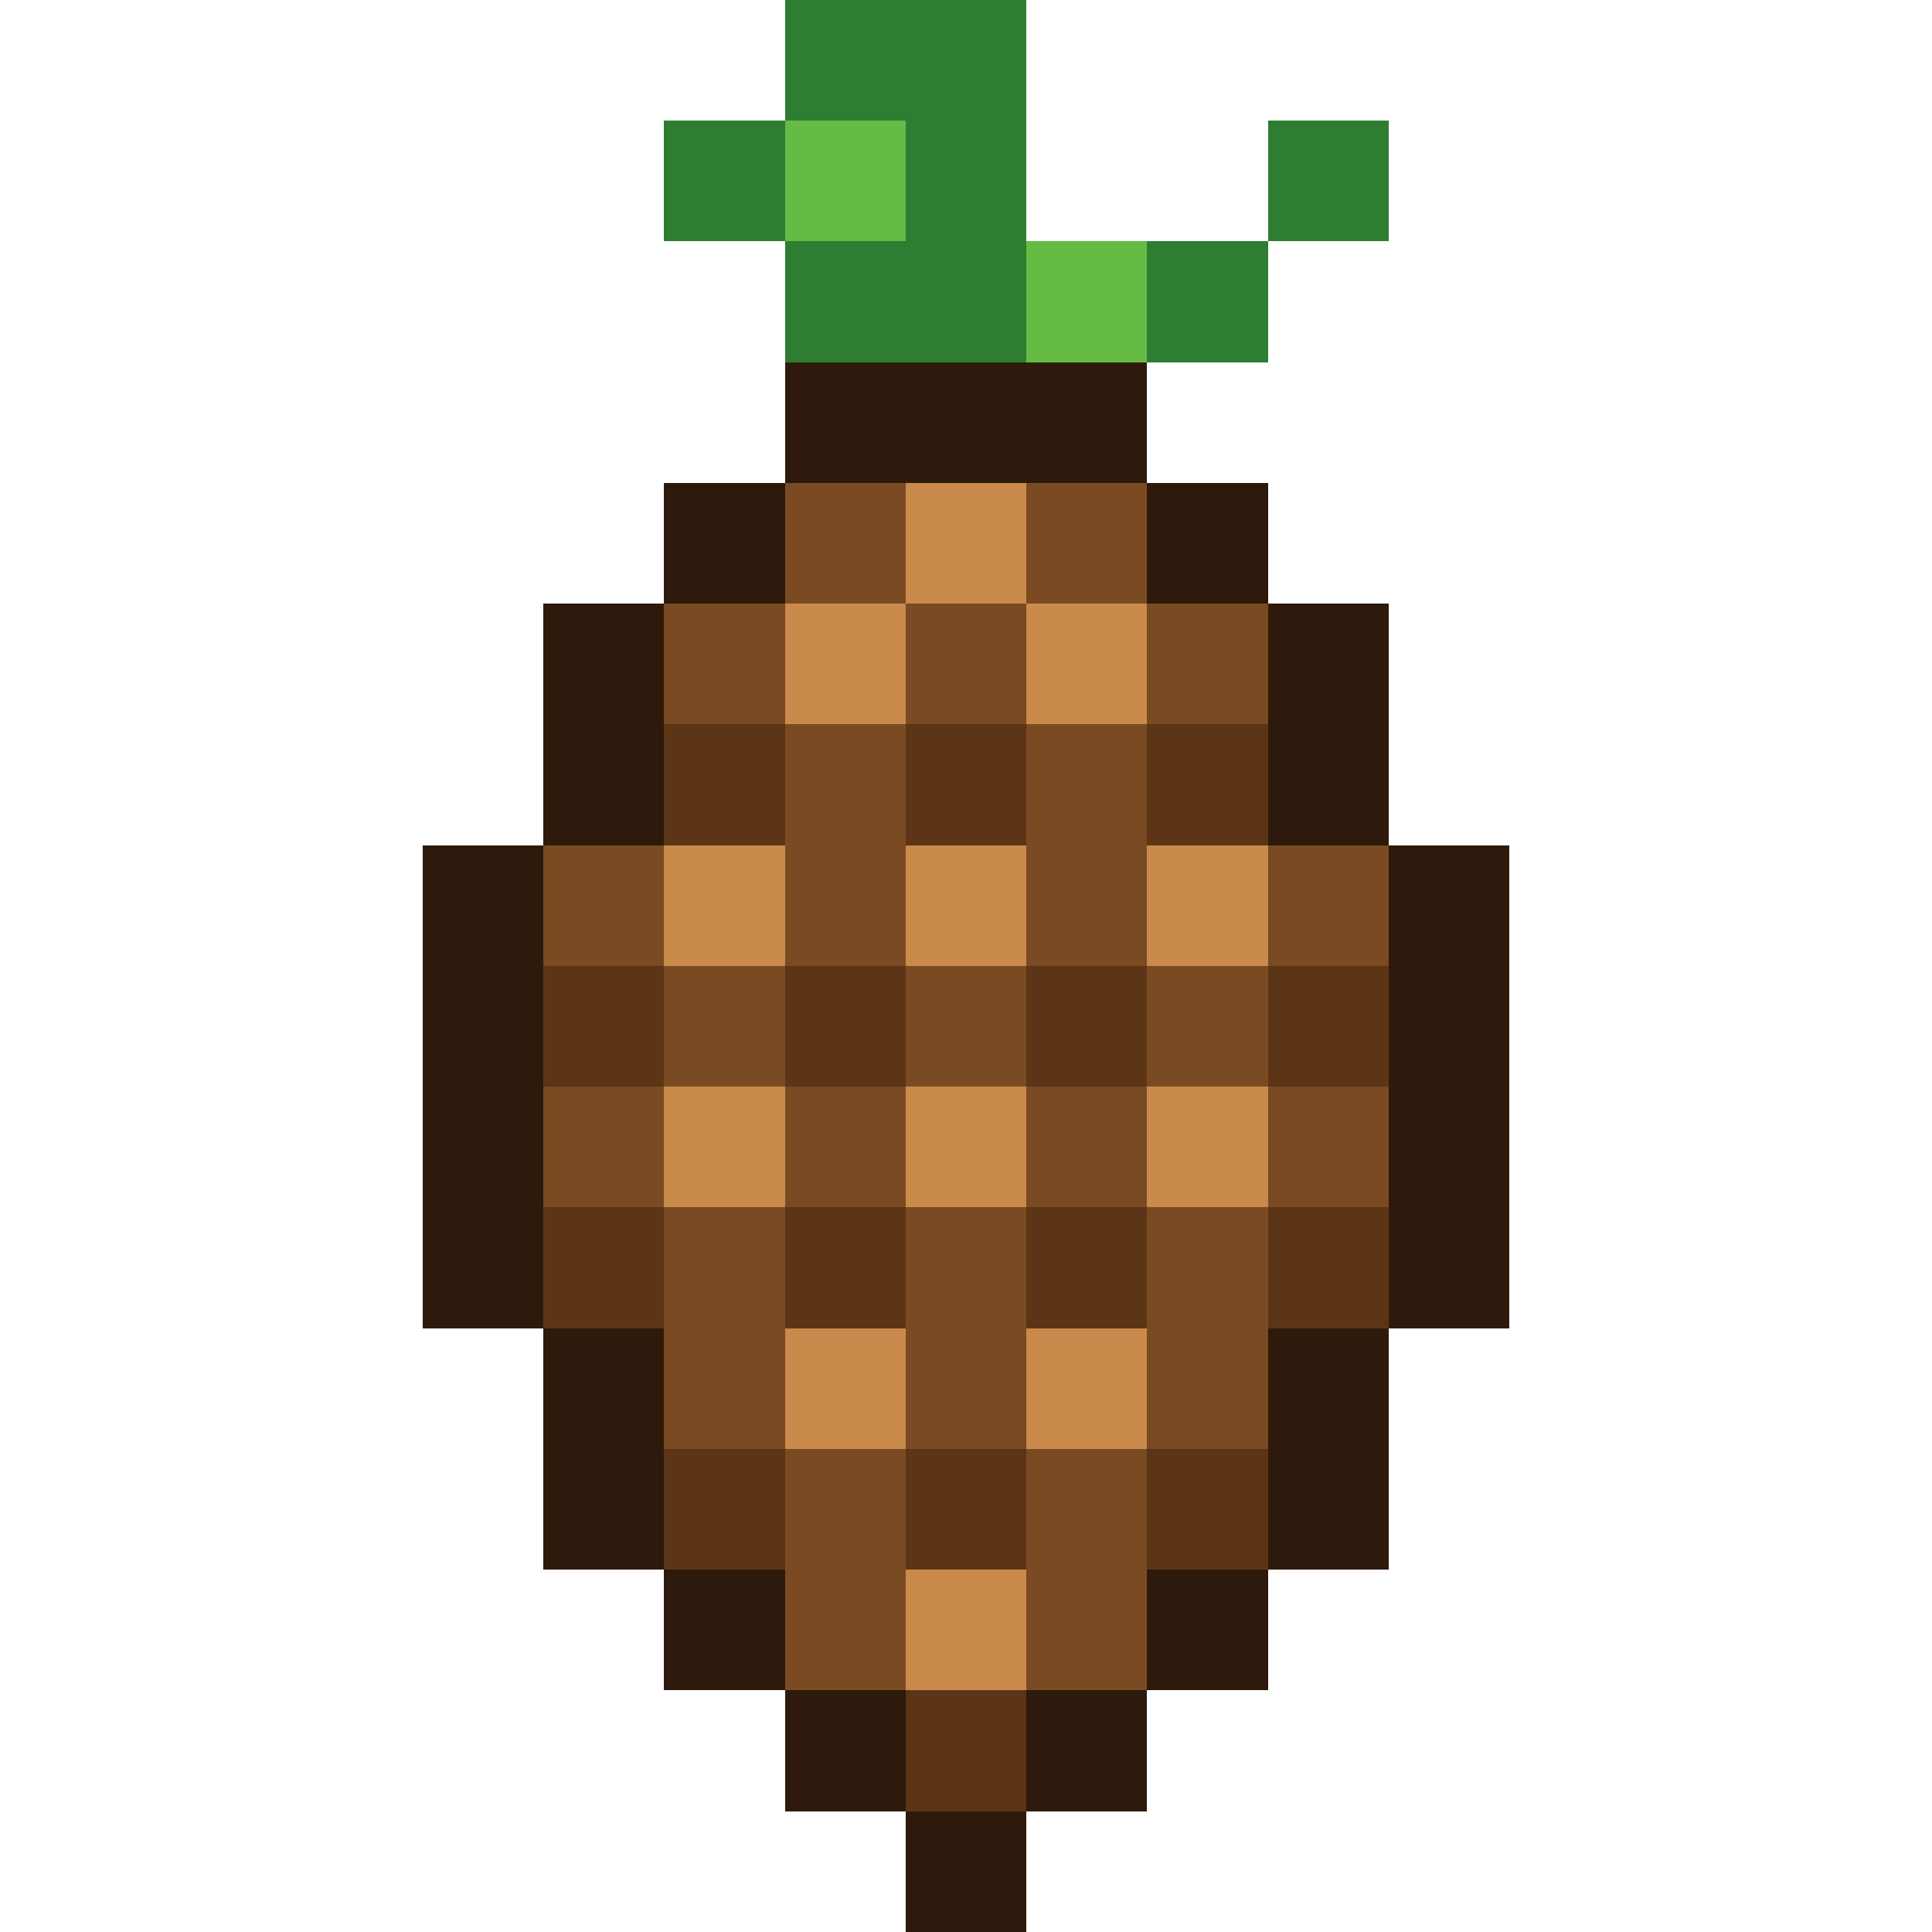
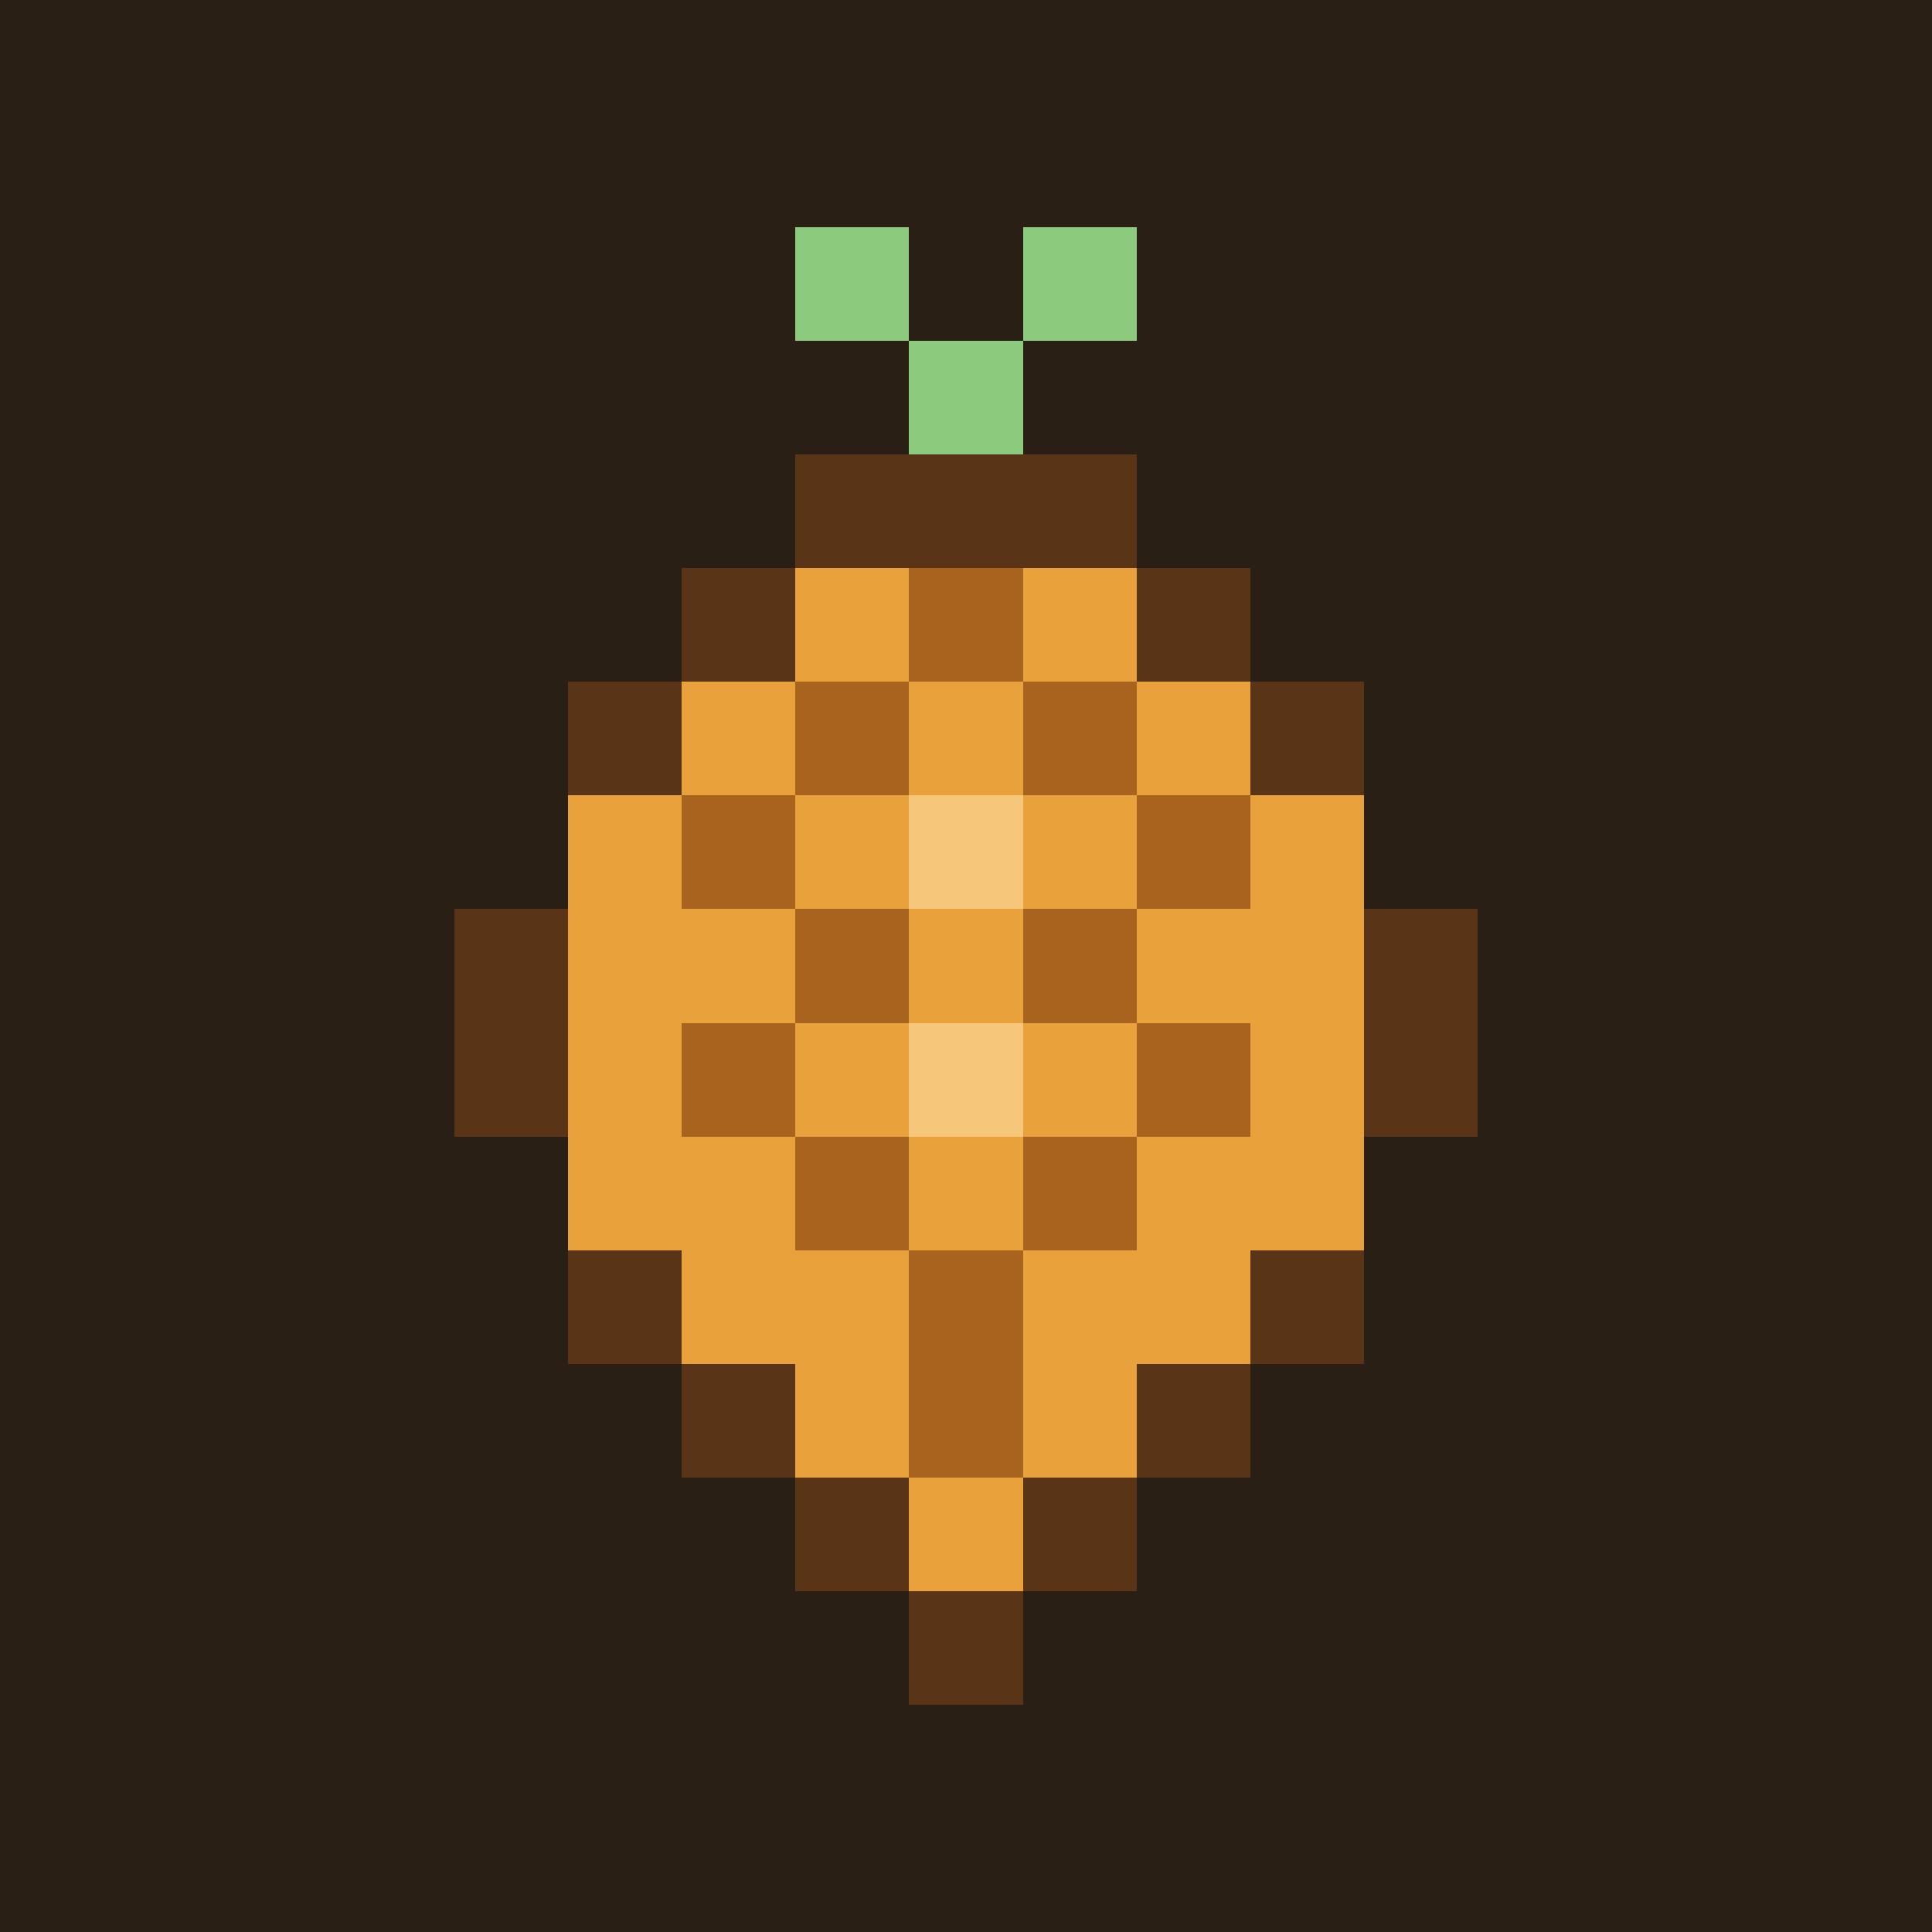
- <svg xmlns="http://www.w3.org/2000/svg" viewBox="0 0 16 16" width="1024" height="1024" shape-rendering="crispEdges">
-   <rect x="6.5" y="0" width="1" height="1" fill="#2f7d32" />
-   <rect x="7.5" y="0" width="1" height="1" fill="#2f7d32" />
-   <rect x="5.5" y="1" width="1" height="1" fill="#2f7d32" />
-   <rect x="6.5" y="1" width="1" height="1" fill="#66bb44" />
-   <rect x="7.5" y="1" width="1" height="1" fill="#2f7d32" />
-   <rect x="10.5" y="1" width="1" height="1" fill="#2f7d32" />
-   <rect x="6.5" y="2" width="1" height="1" fill="#2f7d32" />
-   <rect x="7.5" y="2" width="1" height="1" fill="#2f7d32" />
-   <rect x="8.5" y="2" width="1" height="1" fill="#66bb44" />
-   <rect x="9.5" y="2" width="1" height="1" fill="#2f7d32" />
-   <rect x="6.5" y="3" width="1" height="1" fill="#2e1a0c" />
-   <rect x="7.5" y="3" width="1" height="1" fill="#2e1a0c" />
-   <rect x="8.5" y="3" width="1" height="1" fill="#2e1a0c" />
-   <rect x="5.5" y="4" width="1" height="1" fill="#2e1a0c" />
-   <rect x="6.5" y="4" width="1" height="1" fill="#7a4a22" />
-   <rect x="7.5" y="4" width="1" height="1" fill="#c98a4b" />
-   <rect x="8.5" y="4" width="1" height="1" fill="#7a4a22" />
-   <rect x="9.5" y="4" width="1" height="1" fill="#2e1a0c" />
-   <rect x="4.5" y="5" width="1" height="1" fill="#2e1a0c" />
-   <rect x="5.5" y="5" width="1" height="1" fill="#7a4a22" />
-   <rect x="6.5" y="5" width="1" height="1" fill="#c98a4b" />
-   <rect x="7.5" y="5" width="1" height="1" fill="#7a4a22" />
-   <rect x="8.5" y="5" width="1" height="1" fill="#c98a4b" />
-   <rect x="9.5" y="5" width="1" height="1" fill="#7a4a22" />
-   <rect x="10.5" y="5" width="1" height="1" fill="#2e1a0c" />
-   <rect x="4.5" y="6" width="1" height="1" fill="#2e1a0c" />
-   <rect x="5.5" y="6" width="1" height="1" fill="#5c3517" />
-   <rect x="6.5" y="6" width="1" height="1" fill="#7a4a22" />
-   <rect x="7.5" y="6" width="1" height="1" fill="#5c3517" />
-   <rect x="8.5" y="6" width="1" height="1" fill="#7a4a22" />
-   <rect x="9.5" y="6" width="1" height="1" fill="#5c3517" />
-   <rect x="10.5" y="6" width="1" height="1" fill="#2e1a0c" />
-   <rect x="3.5" y="7" width="1" height="1" fill="#2e1a0c" />
-   <rect x="4.5" y="7" width="1" height="1" fill="#7a4a22" />
-   <rect x="5.5" y="7" width="1" height="1" fill="#c98a4b" />
-   <rect x="6.5" y="7" width="1" height="1" fill="#7a4a22" />
-   <rect x="7.5" y="7" width="1" height="1" fill="#c98a4b" />
-   <rect x="8.5" y="7" width="1" height="1" fill="#7a4a22" />
-   <rect x="9.5" y="7" width="1" height="1" fill="#c98a4b" />
-   <rect x="10.5" y="7" width="1" height="1" fill="#7a4a22" />
-   <rect x="11.5" y="7" width="1" height="1" fill="#2e1a0c" />
-   <rect x="3.5" y="8" width="1" height="1" fill="#2e1a0c" />
-   <rect x="4.5" y="8" width="1" height="1" fill="#5c3517" />
-   <rect x="5.5" y="8" width="1" height="1" fill="#7a4a22" />
-   <rect x="6.5" y="8" width="1" height="1" fill="#5c3517" />
-   <rect x="7.5" y="8" width="1" height="1" fill="#7a4a22" />
-   <rect x="8.5" y="8" width="1" height="1" fill="#5c3517" />
-   <rect x="9.5" y="8" width="1" height="1" fill="#7a4a22" />
-   <rect x="10.5" y="8" width="1" height="1" fill="#5c3517" />
-   <rect x="11.5" y="8" width="1" height="1" fill="#2e1a0c" />
-   <rect x="3.5" y="9" width="1" height="1" fill="#2e1a0c" />
-   <rect x="4.5" y="9" width="1" height="1" fill="#7a4a22" />
-   <rect x="5.5" y="9" width="1" height="1" fill="#c98a4b" />
-   <rect x="6.5" y="9" width="1" height="1" fill="#7a4a22" />
-   <rect x="7.5" y="9" width="1" height="1" fill="#c98a4b" />
-   <rect x="8.5" y="9" width="1" height="1" fill="#7a4a22" />
-   <rect x="9.5" y="9" width="1" height="1" fill="#c98a4b" />
-   <rect x="10.5" y="9" width="1" height="1" fill="#7a4a22" />
-   <rect x="11.5" y="9" width="1" height="1" fill="#2e1a0c" />
-   <rect x="3.5" y="10" width="1" height="1" fill="#2e1a0c" />
-   <rect x="4.5" y="10" width="1" height="1" fill="#5c3517" />
-   <rect x="5.5" y="10" width="1" height="1" fill="#7a4a22" />
-   <rect x="6.5" y="10" width="1" height="1" fill="#5c3517" />
-   <rect x="7.5" y="10" width="1" height="1" fill="#7a4a22" />
-   <rect x="8.5" y="10" width="1" height="1" fill="#5c3517" />
-   <rect x="9.5" y="10" width="1" height="1" fill="#7a4a22" />
-   <rect x="10.5" y="10" width="1" height="1" fill="#5c3517" />
-   <rect x="11.5" y="10" width="1" height="1" fill="#2e1a0c" />
-   <rect x="4.5" y="11" width="1" height="1" fill="#2e1a0c" />
-   <rect x="5.5" y="11" width="1" height="1" fill="#7a4a22" />
-   <rect x="6.5" y="11" width="1" height="1" fill="#c98a4b" />
-   <rect x="7.5" y="11" width="1" height="1" fill="#7a4a22" />
-   <rect x="8.5" y="11" width="1" height="1" fill="#c98a4b" />
-   <rect x="9.5" y="11" width="1" height="1" fill="#7a4a22" />
-   <rect x="10.5" y="11" width="1" height="1" fill="#2e1a0c" />
-   <rect x="4.5" y="12" width="1" height="1" fill="#2e1a0c" />
-   <rect x="5.5" y="12" width="1" height="1" fill="#5c3517" />
-   <rect x="6.5" y="12" width="1" height="1" fill="#7a4a22" />
-   <rect x="7.5" y="12" width="1" height="1" fill="#5c3517" />
-   <rect x="8.5" y="12" width="1" height="1" fill="#7a4a22" />
-   <rect x="9.5" y="12" width="1" height="1" fill="#5c3517" />
-   <rect x="10.5" y="12" width="1" height="1" fill="#2e1a0c" />
-   <rect x="5.5" y="13" width="1" height="1" fill="#2e1a0c" />
-   <rect x="6.5" y="13" width="1" height="1" fill="#7a4a22" />
-   <rect x="7.5" y="13" width="1" height="1" fill="#c98a4b" />
-   <rect x="8.5" y="13" width="1" height="1" fill="#7a4a22" />
-   <rect x="9.5" y="13" width="1" height="1" fill="#2e1a0c" />
-   <rect x="6.5" y="14" width="1" height="1" fill="#2e1a0c" />
-   <rect x="7.5" y="14" width="1" height="1" fill="#5c3517" />
-   <rect x="8.5" y="14" width="1" height="1" fill="#2e1a0c" />
-   <rect x="7.5" y="15" width="1" height="1" fill="#2e1a0c" />
+ <svg xmlns="http://www.w3.org/2000/svg" viewBox="0 0 17 17" width="1024" height="1024" shape-rendering="crispEdges">
+   <rect width="17" height="17" fill="#2A1F14" />
+   <g transform="translate(4 2)">
+     <path fill="#8CCB7E" d="M3 0h1v1H3z M5 0h1v1H5z M4 1h1v1H4z" />
+     <path fill="#5A3416" d="M3 2h3v1H3z M2 3h1v1H2z M6 3h1v1H6z M1 4h1v1H1z M7 4h1v1H7z M0 6h1v2H0z M8 6h1v2H8z M1 9h1v1H1z M7 9h1v1H7z M2 10h1v1H2z M6 10h1v1H6z M3 11h1v1H3z M5 11h1v1H5z M4 12h1v1H4z" />
+     <path fill="#E9A23B" d="M3 3h3v1H3z M2 4h5v1H2z M1 5h7v4H1z M2 9h5v1H2z M3 10h3v1H3z M4 11h1v1H4z" />
+     <path fill="#A8641F" d="M4 3h1v1H4z M3 4h1v1H3z M5 4h1v1H5z M2 5h1v1H2z M6 5h1v1H6z M3 6h1v1H3z M5 6h1v1H5z M2 7h1v1H2z M6 7h1v1H6z M3 8h1v1H3z M5 8h1v1H5z M4 9h1v1H4z M4 10h1v1H4z" />
+     <path fill="#F6C77A" d="M4 5h1v1H4z M4 7h1v1H4z" />
+   </g>
</svg>
